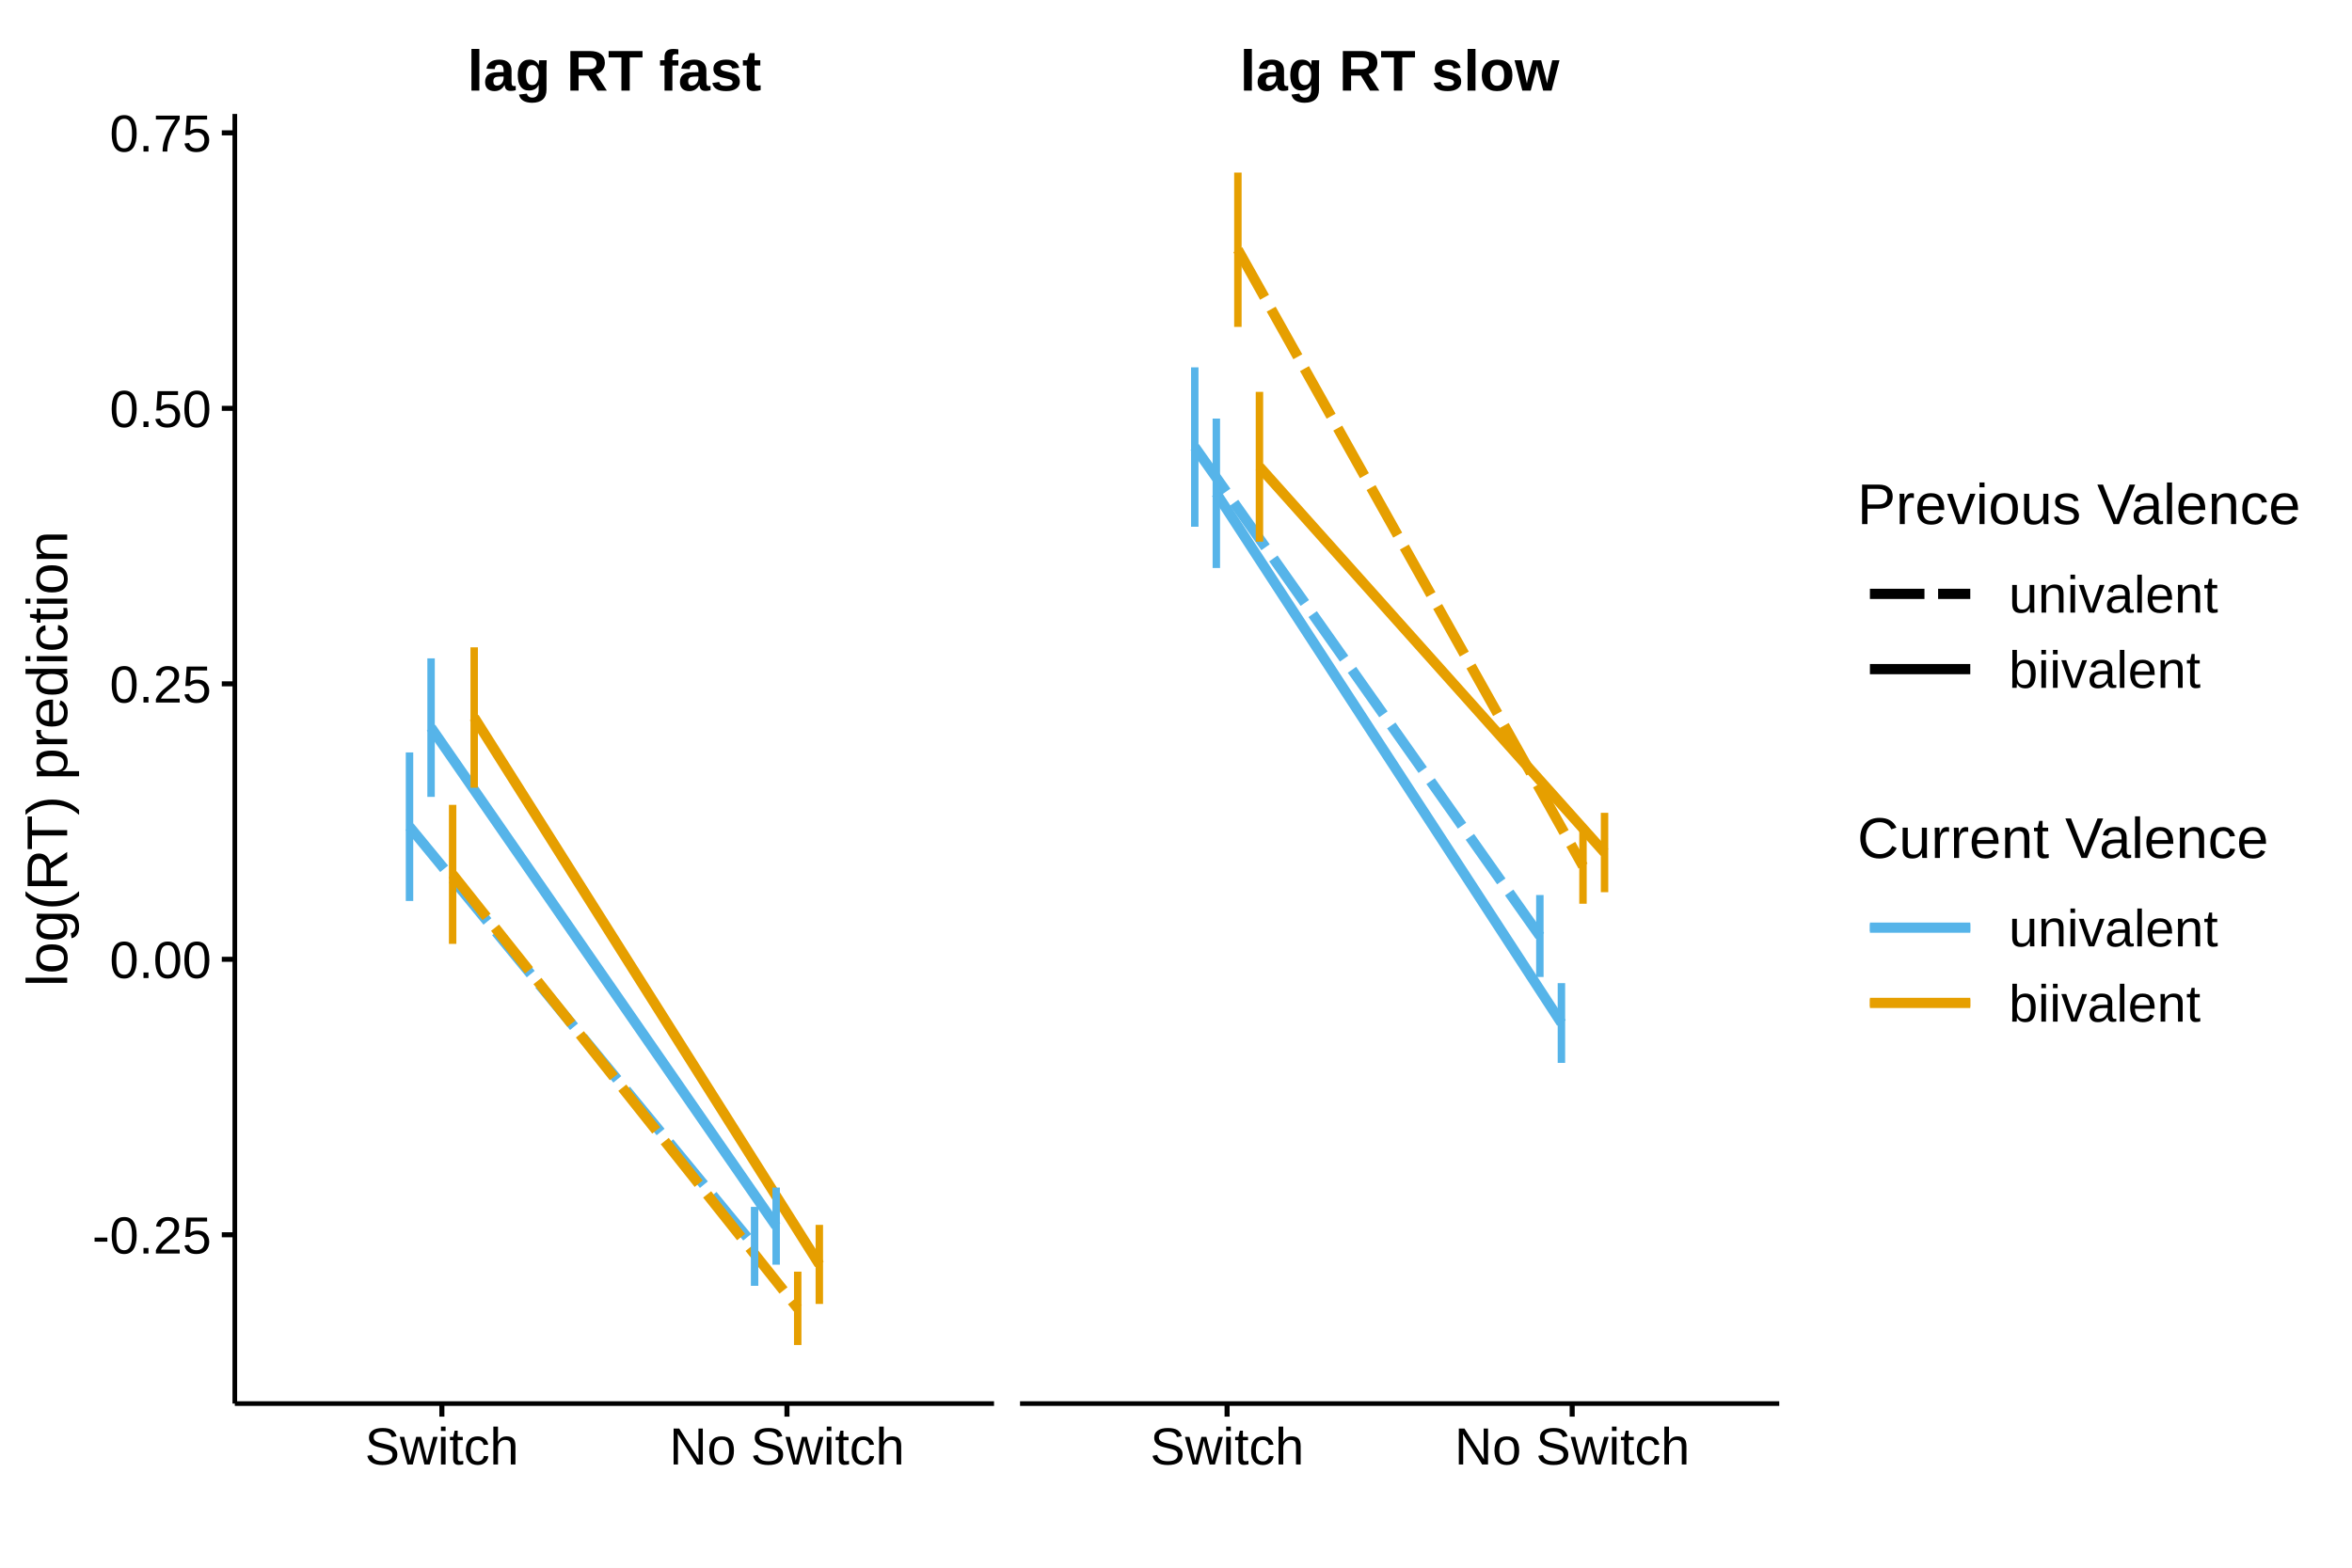
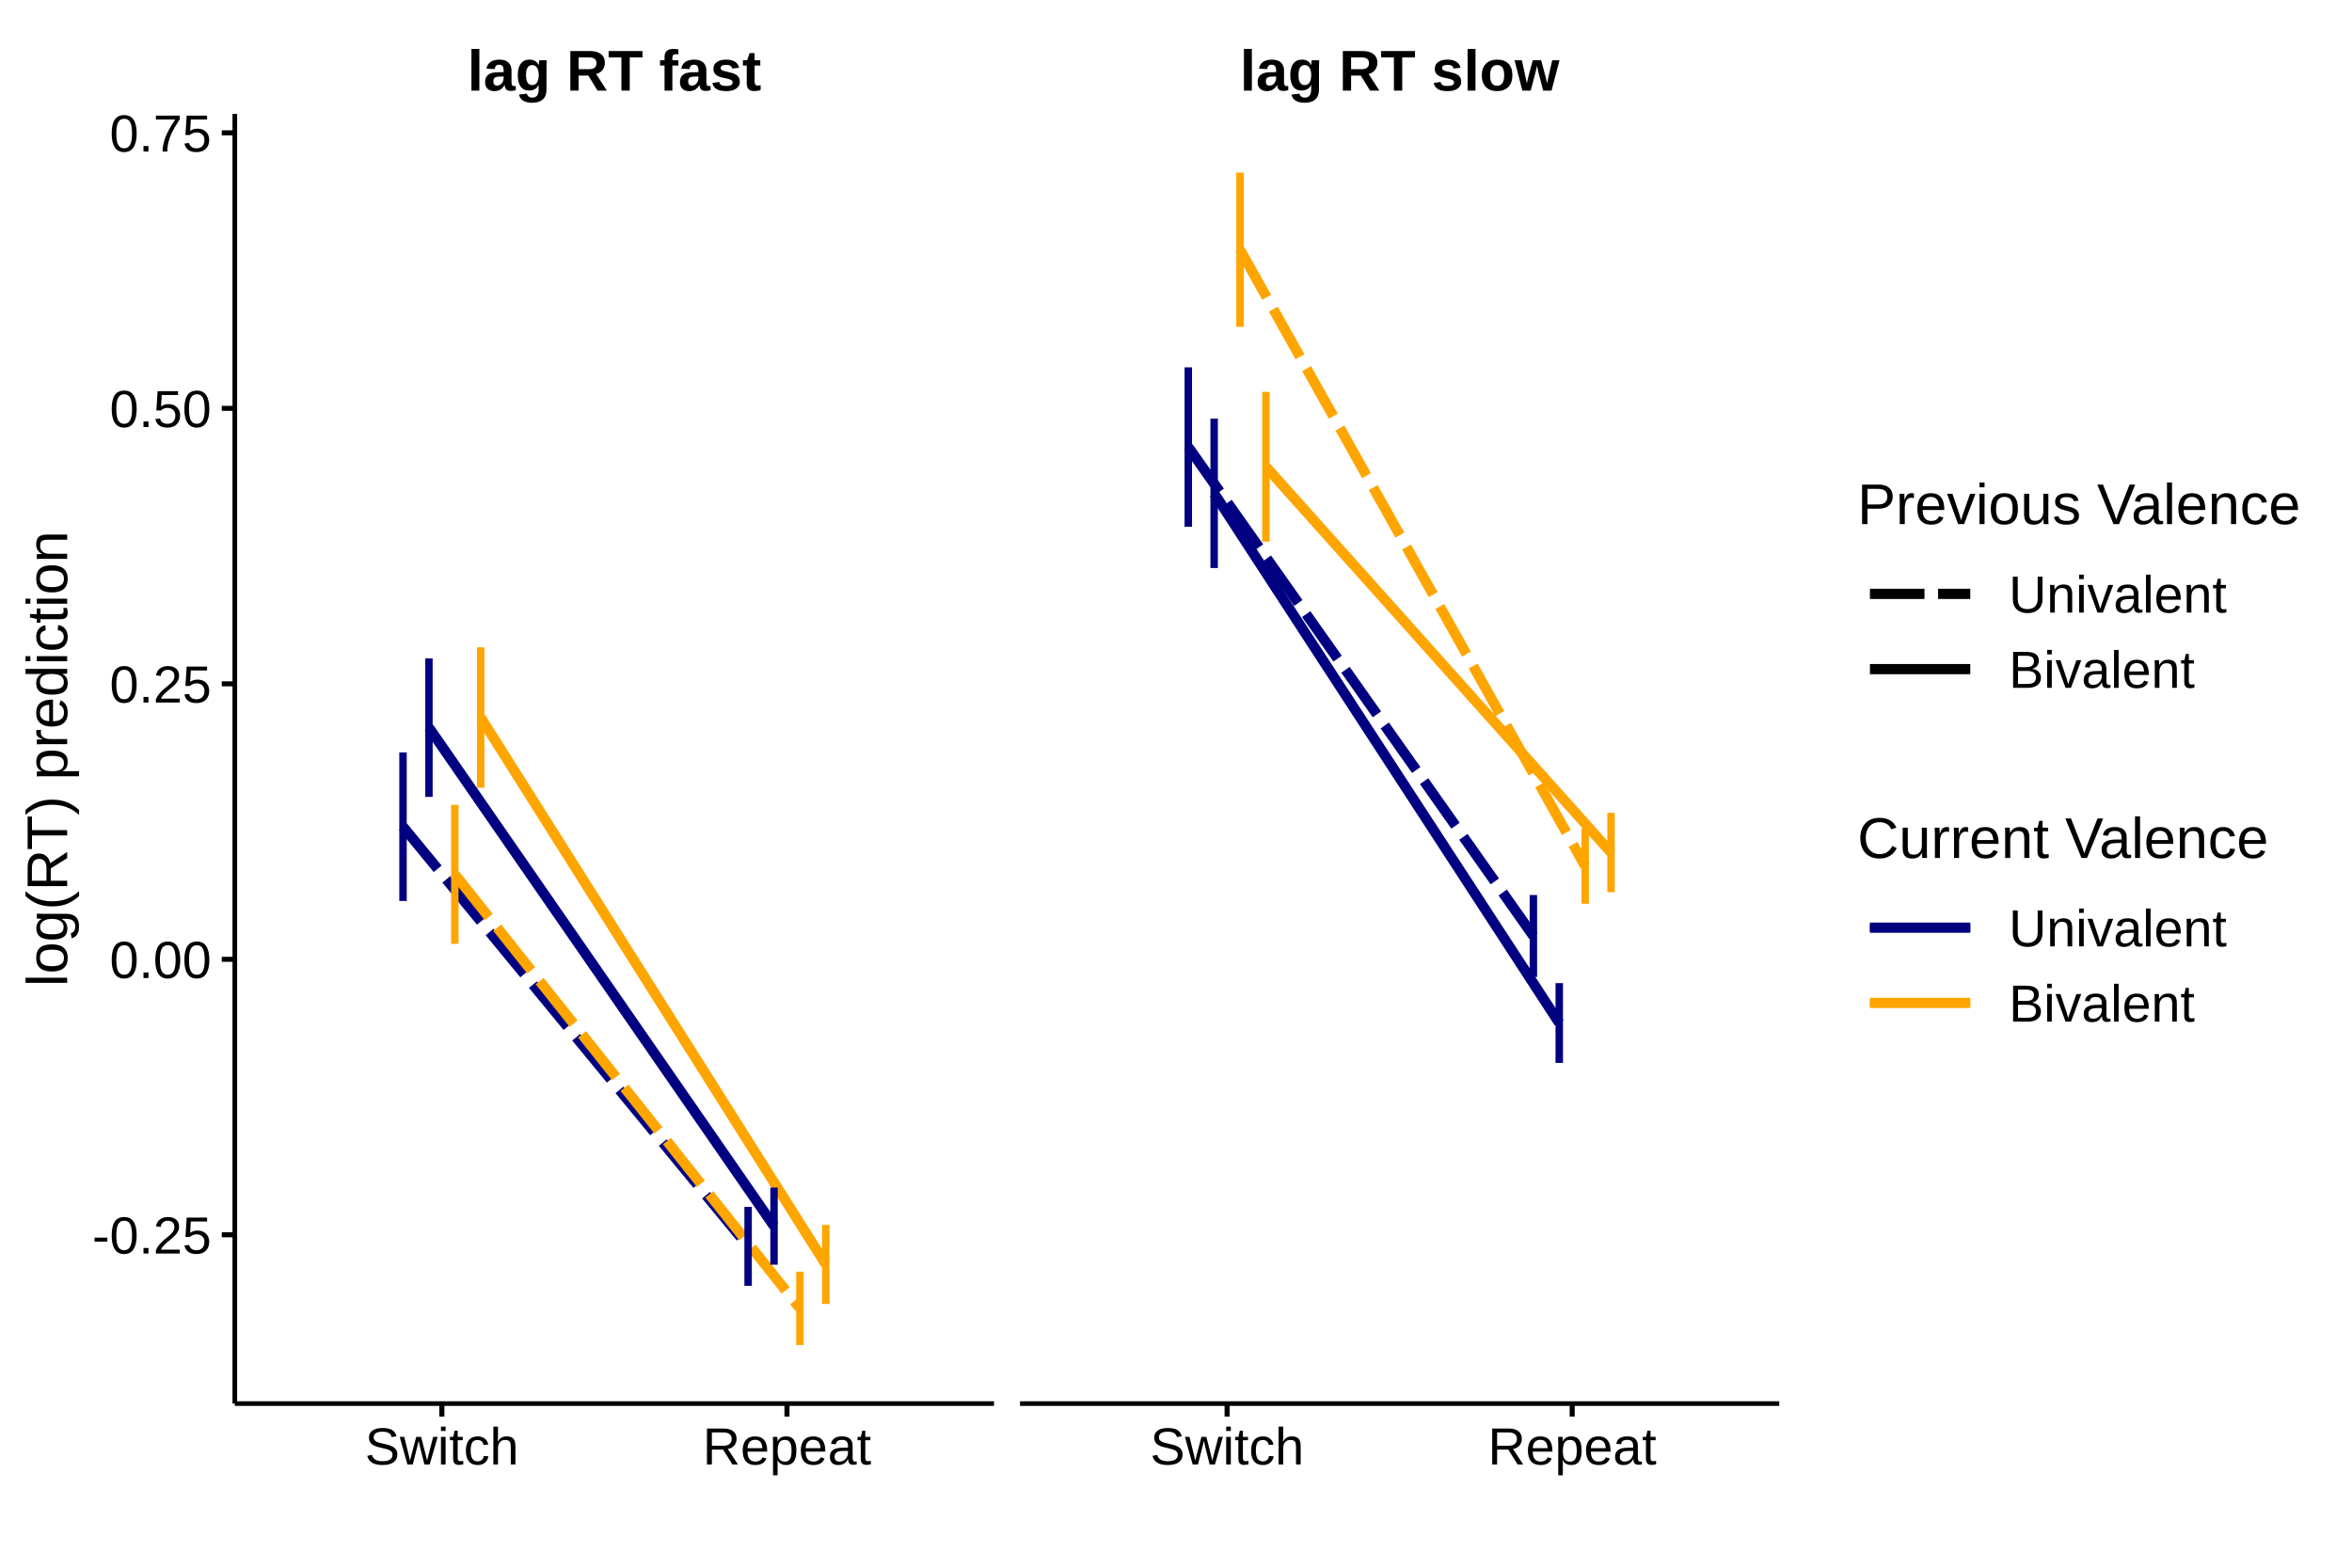
<svg xmlns="http://www.w3.org/2000/svg" width="540.00pt" height="360.00pt" viewBox="0 0 540.00 360.00">
  <g class="svglite">
    <defs>
      <style type="text/css">
    .svglite line, .svglite polyline, .svglite polygon, .svglite path, .svglite rect, .svglite circle {
      fill: none;
      stroke: #000000;
      stroke-linecap: round;
      stroke-linejoin: round;
      stroke-miterlimit: 10.00;
    }
    .svglite text {
      white-space: pre;
    }
    .svglite g.glyphgroup path {
      fill: inherit;
      stroke: none;
    }
  </style>
    </defs>
    <rect width="100%" height="100%" style="stroke: none; fill: #FFFFFF;" />
    <defs>
      <clipPath id="cpMC4wMHw1NDAuMDB8MC4wMHwzNjAuMDA=">
        <rect x="0.00" y="0.00" width="540.00" height="360.00" />
      </clipPath>
    </defs>
    <g clip-path="url(#cpMC4wMHw1NDAuMDB8MC4wMHwzNjAuMDA=)">
      <rect x="0" y="0.00" width="540.00" height="360.00" style="stroke-width: 1.16; stroke: #FFFFFF; fill: #FFFFFF;" />
    </g>
    <defs>
      <clipPath id="cpNTMuOTF8MjI4LjIyfDI2LjE3fDMyMi4zMg==">
        <rect x="53.91" y="26.17" width="174.31" height="296.15" />
      </clipPath>
    </defs>
    <g clip-path="url(#cpNTMuOTF8MjI4LjIyfDI2LjE3fDMyMi4zMg==)">
      <rect x="53.91" y="26.17" width="174.31" height="296.15" style="stroke-width: 1.16; stroke: none; fill: #FFFFFF;" />
-       <polyline points="94.02,189.84 173.25,286.20 " style="stroke-width: 2.35; stroke: #56B4E9; stroke-dasharray: 12.52,3.13; stroke-linecap: butt;" />
-       <polyline points="98.97,167.09 178.20,281.56 " style="stroke-width: 2.35; stroke: #56B4E9; stroke-linecap: butt;" />
-       <polyline points="103.92,200.78 183.15,300.44 " style="stroke-width: 2.35; stroke: #E69F00; stroke-dasharray: 12.52,3.13; stroke-linecap: butt;" />
-       <polyline points="108.87,164.77 188.11,290.35 " style="stroke-width: 2.35; stroke: #E69F00; stroke-linecap: butt;" />
-       <polyline points="173.25,277.14 173.25,277.14 " style="stroke-width: 1.71; stroke: #56B4E9; stroke-linecap: butt;" />
-       <polyline points="173.25,277.14 173.25,295.27 " style="stroke-width: 1.71; stroke: #56B4E9; stroke-linecap: butt;" />
-       <polyline points="173.25,295.27 173.25,295.27 " style="stroke-width: 1.71; stroke: #56B4E9; stroke-linecap: butt;" />
-       <polyline points="183.15,292.02 183.15,292.02 " style="stroke-width: 1.71; stroke: #E69F00; stroke-linecap: butt;" />
-       <polyline points="183.15,292.02 183.15,308.86 " style="stroke-width: 1.71; stroke: #E69F00; stroke-linecap: butt;" />
-       <polyline points="183.15,308.86 183.15,308.86 " style="stroke-width: 1.71; stroke: #E69F00; stroke-linecap: butt;" />
-       <polyline points="178.20,272.70 178.20,272.70 " style="stroke-width: 1.71; stroke: #56B4E9; stroke-linecap: butt;" />
-       <polyline points="178.20,272.70 178.20,290.42 " style="stroke-width: 1.71; stroke: #56B4E9; stroke-linecap: butt;" />
-       <polyline points="178.20,290.42 178.20,290.42 " style="stroke-width: 1.71; stroke: #56B4E9; stroke-linecap: butt;" />
-       <polyline points="188.11,281.27 188.11,281.27 " style="stroke-width: 1.71; stroke: #E69F00; stroke-linecap: butt;" />
-       <polyline points="188.11,281.27 188.11,299.44 " style="stroke-width: 1.71; stroke: #E69F00; stroke-linecap: butt;" />
-       <polyline points="188.11,299.44 188.11,299.44 " style="stroke-width: 1.71; stroke: #E69F00; stroke-linecap: butt;" />
-       <polyline points="94.02,172.79 94.02,172.79 " style="stroke-width: 1.71; stroke: #56B4E9; stroke-linecap: butt;" />
-       <polyline points="94.02,172.79 94.02,206.90 " style="stroke-width: 1.71; stroke: #56B4E9; stroke-linecap: butt;" />
-       <polyline points="94.02,206.90 94.02,206.90 " style="stroke-width: 1.71; stroke: #56B4E9; stroke-linecap: butt;" />
-       <polyline points="103.92,184.82 103.92,184.82 " style="stroke-width: 1.71; stroke: #E69F00; stroke-linecap: butt;" />
-       <polyline points="103.92,184.82 103.92,216.75 " style="stroke-width: 1.71; stroke: #E69F00; stroke-linecap: butt;" />
-       <polyline points="103.92,216.75 103.92,216.75 " style="stroke-width: 1.71; stroke: #E69F00; stroke-linecap: butt;" />
-       <polyline points="98.97,151.19 98.97,151.19 " style="stroke-width: 1.71; stroke: #56B4E9; stroke-linecap: butt;" />
-       <polyline points="98.97,151.19 98.97,182.99 " style="stroke-width: 1.71; stroke: #56B4E9; stroke-linecap: butt;" />
-       <polyline points="98.97,182.99 98.97,182.99 " style="stroke-width: 1.71; stroke: #56B4E9; stroke-linecap: butt;" />
-       <polyline points="108.87,148.65 108.87,148.65 " style="stroke-width: 1.71; stroke: #E69F00; stroke-linecap: butt;" />
-       <polyline points="108.87,148.65 108.87,180.89 " style="stroke-width: 1.71; stroke: #E69F00; stroke-linecap: butt;" />
-       <polyline points="108.87,180.89 108.87,180.89 " style="stroke-width: 1.71; stroke: #E69F00; stroke-linecap: butt;" />
+       <polyline points="92.53,189.84 171.76,286.20 " style="stroke-width: 2.35; stroke: #000080; stroke-dasharray: 12.52,3.13; stroke-linecap: butt;" />
+       <polyline points="98.48,167.09 177.71,281.56 " style="stroke-width: 2.35; stroke: #000080; stroke-linecap: butt;" />
+       <polyline points="104.42,200.78 183.65,300.44 " style="stroke-width: 2.35; stroke: #FFA500; stroke-dasharray: 12.52,3.13; stroke-linecap: butt;" />
+       <polyline points="110.36,164.77 189.59,290.35 " style="stroke-width: 2.35; stroke: #FFA500; stroke-linecap: butt;" />
+       <polyline points="171.76,277.14 171.76,277.14 " style="stroke-width: 1.71; stroke: #000080; stroke-linecap: butt;" />
+       <polyline points="171.76,277.14 171.76,295.27 " style="stroke-width: 1.71; stroke: #000080; stroke-linecap: butt;" />
+       <polyline points="171.76,295.27 171.76,295.27 " style="stroke-width: 1.71; stroke: #000080; stroke-linecap: butt;" />
+       <polyline points="183.65,292.02 183.65,292.02 " style="stroke-width: 1.71; stroke: #FFA500; stroke-linecap: butt;" />
+       <polyline points="183.65,292.02 183.65,308.86 " style="stroke-width: 1.71; stroke: #FFA500; stroke-linecap: butt;" />
+       <polyline points="183.65,308.86 183.65,308.86 " style="stroke-width: 1.71; stroke: #FFA500; stroke-linecap: butt;" />
+       <polyline points="177.71,272.70 177.71,272.70 " style="stroke-width: 1.71; stroke: #000080; stroke-linecap: butt;" />
+       <polyline points="177.71,272.70 177.71,290.42 " style="stroke-width: 1.71; stroke: #000080; stroke-linecap: butt;" />
+       <polyline points="177.71,290.42 177.71,290.42 " style="stroke-width: 1.71; stroke: #000080; stroke-linecap: butt;" />
+       <polyline points="189.59,281.27 189.59,281.27 " style="stroke-width: 1.71; stroke: #FFA500; stroke-linecap: butt;" />
+       <polyline points="189.59,281.27 189.59,299.44 " style="stroke-width: 1.71; stroke: #FFA500; stroke-linecap: butt;" />
+       <polyline points="189.59,299.44 189.59,299.44 " style="stroke-width: 1.71; stroke: #FFA500; stroke-linecap: butt;" />
+       <polyline points="92.53,172.79 92.53,172.79 " style="stroke-width: 1.71; stroke: #000080; stroke-linecap: butt;" />
+       <polyline points="92.53,172.79 92.53,206.90 " style="stroke-width: 1.71; stroke: #000080; stroke-linecap: butt;" />
+       <polyline points="92.53,206.90 92.53,206.90 " style="stroke-width: 1.71; stroke: #000080; stroke-linecap: butt;" />
+       <polyline points="104.42,184.82 104.42,184.82 " style="stroke-width: 1.71; stroke: #FFA500; stroke-linecap: butt;" />
+       <polyline points="104.42,184.82 104.42,216.75 " style="stroke-width: 1.71; stroke: #FFA500; stroke-linecap: butt;" />
+       <polyline points="104.42,216.75 104.42,216.75 " style="stroke-width: 1.71; stroke: #FFA500; stroke-linecap: butt;" />
+       <polyline points="98.48,151.19 98.48,151.19 " style="stroke-width: 1.71; stroke: #000080; stroke-linecap: butt;" />
+       <polyline points="98.48,151.19 98.48,182.99 " style="stroke-width: 1.71; stroke: #000080; stroke-linecap: butt;" />
+       <polyline points="98.48,182.99 98.48,182.99 " style="stroke-width: 1.71; stroke: #000080; stroke-linecap: butt;" />
+       <polyline points="110.36,148.65 110.36,148.65 " style="stroke-width: 1.71; stroke: #FFA500; stroke-linecap: butt;" />
+       <polyline points="110.36,148.65 110.36,180.89 " style="stroke-width: 1.71; stroke: #FFA500; stroke-linecap: butt;" />
+       <polyline points="110.36,180.89 110.36,180.89 " style="stroke-width: 1.71; stroke: #FFA500; stroke-linecap: butt;" />
    </g>
    <g clip-path="url(#cpMC4wMHw1NDAuMDB8MC4wMHwzNjAuMDA=)">
</g>
    <defs>
      <clipPath id="cpMjM0LjE5fDQwOC41MHwyNi4xN3wzMjIuMzI=">
        <rect x="234.19" y="26.17" width="174.31" height="296.15" />
      </clipPath>
    </defs>
    <g clip-path="url(#cpMjM0LjE5fDQwOC41MHwyNi4xN3wzMjIuMzI=)">
      <rect x="234.19" y="26.17" width="174.31" height="296.15" style="stroke-width: 1.16; stroke: none; fill: #FFFFFF;" />
-       <polyline points="274.31,102.66 353.54,214.94 " style="stroke-width: 2.35; stroke: #56B4E9; stroke-dasharray: 12.52,3.13; stroke-linecap: butt;" />
-       <polyline points="279.26,113.28 358.49,234.92 " style="stroke-width: 2.35; stroke: #56B4E9; stroke-linecap: butt;" />
-       <polyline points="284.21,57.34 363.44,198.89 " style="stroke-width: 2.35; stroke: #E69F00; stroke-dasharray: 12.52,3.13; stroke-linecap: butt;" />
-       <polyline points="289.16,107.19 368.39,195.77 " style="stroke-width: 2.35; stroke: #E69F00; stroke-linecap: butt;" />
-       <polyline points="353.54,205.53 353.54,205.53 " style="stroke-width: 1.71; stroke: #56B4E9; stroke-linecap: butt;" />
-       <polyline points="353.54,205.53 353.54,224.35 " style="stroke-width: 1.71; stroke: #56B4E9; stroke-linecap: butt;" />
-       <polyline points="353.54,224.35 353.54,224.35 " style="stroke-width: 1.71; stroke: #56B4E9; stroke-linecap: butt;" />
-       <polyline points="363.44,190.25 363.44,190.25 " style="stroke-width: 1.71; stroke: #E69F00; stroke-linecap: butt;" />
-       <polyline points="363.44,190.25 363.44,207.53 " style="stroke-width: 1.71; stroke: #E69F00; stroke-linecap: butt;" />
-       <polyline points="363.44,207.53 363.44,207.53 " style="stroke-width: 1.71; stroke: #E69F00; stroke-linecap: butt;" />
-       <polyline points="358.49,225.76 358.49,225.76 " style="stroke-width: 1.71; stroke: #56B4E9; stroke-linecap: butt;" />
-       <polyline points="358.49,225.76 358.49,244.08 " style="stroke-width: 1.71; stroke: #56B4E9; stroke-linecap: butt;" />
-       <polyline points="358.49,244.08 358.49,244.08 " style="stroke-width: 1.71; stroke: #56B4E9; stroke-linecap: butt;" />
-       <polyline points="368.39,186.65 368.39,186.65 " style="stroke-width: 1.71; stroke: #E69F00; stroke-linecap: butt;" />
-       <polyline points="368.39,186.65 368.39,204.88 " style="stroke-width: 1.71; stroke: #E69F00; stroke-linecap: butt;" />
-       <polyline points="368.39,204.88 368.39,204.88 " style="stroke-width: 1.71; stroke: #E69F00; stroke-linecap: butt;" />
-       <polyline points="274.31,84.36 274.31,84.36 " style="stroke-width: 1.71; stroke: #56B4E9; stroke-linecap: butt;" />
-       <polyline points="274.31,84.36 274.31,120.96 " style="stroke-width: 1.71; stroke: #56B4E9; stroke-linecap: butt;" />
-       <polyline points="274.31,120.96 274.31,120.96 " style="stroke-width: 1.71; stroke: #56B4E9; stroke-linecap: butt;" />
-       <polyline points="284.21,39.63 284.21,39.63 " style="stroke-width: 1.71; stroke: #E69F00; stroke-linecap: butt;" />
-       <polyline points="284.21,39.63 284.21,75.06 " style="stroke-width: 1.71; stroke: #E69F00; stroke-linecap: butt;" />
-       <polyline points="284.21,75.06 284.21,75.06 " style="stroke-width: 1.71; stroke: #E69F00; stroke-linecap: butt;" />
-       <polyline points="279.26,96.12 279.26,96.12 " style="stroke-width: 1.71; stroke: #56B4E9; stroke-linecap: butt;" />
-       <polyline points="279.26,96.12 279.26,130.43 " style="stroke-width: 1.71; stroke: #56B4E9; stroke-linecap: butt;" />
-       <polyline points="279.26,130.43 279.26,130.43 " style="stroke-width: 1.71; stroke: #56B4E9; stroke-linecap: butt;" />
-       <polyline points="289.16,89.99 289.16,89.99 " style="stroke-width: 1.71; stroke: #E69F00; stroke-linecap: butt;" />
-       <polyline points="289.16,89.99 289.16,124.39 " style="stroke-width: 1.71; stroke: #E69F00; stroke-linecap: butt;" />
-       <polyline points="289.16,124.39 289.16,124.39 " style="stroke-width: 1.71; stroke: #E69F00; stroke-linecap: butt;" />
+       <polyline points="272.82,102.66 352.05,214.94 " style="stroke-width: 2.35; stroke: #000080; stroke-dasharray: 12.52,3.13; stroke-linecap: butt;" />
+       <polyline points="278.76,113.28 357.99,234.92 " style="stroke-width: 2.35; stroke: #000080; stroke-linecap: butt;" />
+       <polyline points="284.70,57.34 363.94,198.89 " style="stroke-width: 2.35; stroke: #FFA500; stroke-dasharray: 12.52,3.13; stroke-linecap: butt;" />
+       <polyline points="290.65,107.19 369.88,195.77 " style="stroke-width: 2.35; stroke: #FFA500; stroke-linecap: butt;" />
+       <polyline points="352.05,205.53 352.05,205.53 " style="stroke-width: 1.71; stroke: #000080; stroke-linecap: butt;" />
+       <polyline points="352.05,205.53 352.05,224.35 " style="stroke-width: 1.71; stroke: #000080; stroke-linecap: butt;" />
+       <polyline points="352.05,224.35 352.05,224.35 " style="stroke-width: 1.71; stroke: #000080; stroke-linecap: butt;" />
+       <polyline points="363.94,190.25 363.94,190.25 " style="stroke-width: 1.71; stroke: #FFA500; stroke-linecap: butt;" />
+       <polyline points="363.94,190.25 363.94,207.53 " style="stroke-width: 1.71; stroke: #FFA500; stroke-linecap: butt;" />
+       <polyline points="363.94,207.53 363.94,207.53 " style="stroke-width: 1.71; stroke: #FFA500; stroke-linecap: butt;" />
+       <polyline points="357.99,225.76 357.99,225.76 " style="stroke-width: 1.71; stroke: #000080; stroke-linecap: butt;" />
+       <polyline points="357.99,225.76 357.99,244.08 " style="stroke-width: 1.71; stroke: #000080; stroke-linecap: butt;" />
+       <polyline points="357.99,244.08 357.99,244.08 " style="stroke-width: 1.71; stroke: #000080; stroke-linecap: butt;" />
+       <polyline points="369.88,186.65 369.88,186.65 " style="stroke-width: 1.71; stroke: #FFA500; stroke-linecap: butt;" />
+       <polyline points="369.88,186.65 369.88,204.88 " style="stroke-width: 1.71; stroke: #FFA500; stroke-linecap: butt;" />
+       <polyline points="369.88,204.88 369.88,204.88 " style="stroke-width: 1.71; stroke: #FFA500; stroke-linecap: butt;" />
+       <polyline points="272.82,84.36 272.82,84.36 " style="stroke-width: 1.71; stroke: #000080; stroke-linecap: butt;" />
+       <polyline points="272.82,84.36 272.82,120.96 " style="stroke-width: 1.71; stroke: #000080; stroke-linecap: butt;" />
+       <polyline points="272.82,120.96 272.82,120.96 " style="stroke-width: 1.71; stroke: #000080; stroke-linecap: butt;" />
+       <polyline points="284.70,39.63 284.70,39.63 " style="stroke-width: 1.71; stroke: #FFA500; stroke-linecap: butt;" />
+       <polyline points="284.70,39.63 284.70,75.06 " style="stroke-width: 1.71; stroke: #FFA500; stroke-linecap: butt;" />
+       <polyline points="284.70,75.06 284.70,75.06 " style="stroke-width: 1.71; stroke: #FFA500; stroke-linecap: butt;" />
+       <polyline points="278.76,96.12 278.76,96.12 " style="stroke-width: 1.71; stroke: #000080; stroke-linecap: butt;" />
+       <polyline points="278.76,96.12 278.76,130.43 " style="stroke-width: 1.71; stroke: #000080; stroke-linecap: butt;" />
+       <polyline points="278.76,130.43 278.76,130.43 " style="stroke-width: 1.71; stroke: #000080; stroke-linecap: butt;" />
+       <polyline points="290.65,89.99 290.65,89.99 " style="stroke-width: 1.71; stroke: #FFA500; stroke-linecap: butt;" />
+       <polyline points="290.65,89.99 290.65,124.39 " style="stroke-width: 1.71; stroke: #FFA500; stroke-linecap: butt;" />
+       <polyline points="290.65,124.39 290.65,124.39 " style="stroke-width: 1.71; stroke: #FFA500; stroke-linecap: butt;" />
    </g>
    <g clip-path="url(#cpMC4wMHw1NDAuMDB8MC4wMHwzNjAuMDA=)">
</g>
    <defs>
      <clipPath id="cpNTMuOTF8MjI4LjIyfDUuOTh8MjYuMTc=">
        <rect x="53.91" y="5.98" width="174.31" height="20.19" />
      </clipPath>
    </defs>
    <g clip-path="url(#cpNTMuOTF8MjI4LjIyfDUuOTh8MjYuMTc=)">
      <rect x="53.91" y="5.98" width="174.31" height="20.19" style="stroke-width: 1.16; stroke: #FFFFFF; fill: #FFFFFF;" />
      <text x="141.06" y="20.80" text-anchor="middle" style="font-size: 13.20px; font-weight: bold; font-family: &quot;Arial&quot;;" textLength="67.39px" lengthAdjust="spacingAndGlyphs">lag RT fast</text>
    </g>
    <g clip-path="url(#cpMC4wMHw1NDAuMDB8MC4wMHwzNjAuMDA=)">
</g>
    <defs>
      <clipPath id="cpMjM0LjE5fDQwOC41MHw1Ljk4fDI2LjE3">
        <rect x="234.19" y="5.98" width="174.31" height="20.19" />
      </clipPath>
    </defs>
    <g clip-path="url(#cpMjM0LjE5fDQwOC41MHw1Ljk4fDI2LjE3)">
      <rect x="234.19" y="5.98" width="174.31" height="20.19" style="stroke-width: 1.16; stroke: #FFFFFF; fill: #FFFFFF;" />
      <text x="321.35" y="20.80" text-anchor="middle" style="font-size: 13.20px; font-weight: bold; font-family: &quot;Arial&quot;;" textLength="73.25px" lengthAdjust="spacingAndGlyphs">lag RT slow</text>
    </g>
    <g clip-path="url(#cpMC4wMHw1NDAuMDB8MC4wMHwzNjAuMDA=)">
      <polyline points="53.91,322.32 228.22,322.32 " style="stroke-width: 1.07; stroke-linecap: butt;" />
      <polyline points="101.45,325.31 101.45,322.32 " style="stroke-width: 1.16; stroke-linecap: butt;" />
      <polyline points="180.68,325.31 180.68,322.32 " style="stroke-width: 1.16; stroke-linecap: butt;" />
      <text x="101.45" y="336.30" text-anchor="middle" style="font-size: 12.00px; font-family: &quot;Arial&quot;;" textLength="35.34px" lengthAdjust="spacingAndGlyphs">Switch</text>
-       <text x="180.68" y="336.30" text-anchor="middle" style="font-size: 12.00px; font-family: &quot;Arial&quot;;" textLength="54.02px" lengthAdjust="spacingAndGlyphs">No Switch</text>
+       <text x="180.68" y="336.30" text-anchor="middle" style="font-size: 12.00px; font-family: &quot;Arial&quot;;" textLength="38.69px" lengthAdjust="spacingAndGlyphs">Repeat</text>
      <polyline points="234.19,322.32 408.50,322.32 " style="stroke-width: 1.07; stroke-linecap: butt;" />
      <polyline points="281.73,325.31 281.73,322.32 " style="stroke-width: 1.16; stroke-linecap: butt;" />
      <polyline points="360.96,325.31 360.96,322.32 " style="stroke-width: 1.16; stroke-linecap: butt;" />
      <text x="281.73" y="336.30" text-anchor="middle" style="font-size: 12.00px; font-family: &quot;Arial&quot;;" textLength="35.34px" lengthAdjust="spacingAndGlyphs">Switch</text>
-       <text x="360.96" y="336.30" text-anchor="middle" style="font-size: 12.00px; font-family: &quot;Arial&quot;;" textLength="54.02px" lengthAdjust="spacingAndGlyphs">No Switch</text>
+       <text x="360.96" y="336.30" text-anchor="middle" style="font-size: 12.00px; font-family: &quot;Arial&quot;;" textLength="38.69px" lengthAdjust="spacingAndGlyphs">Repeat</text>
      <polyline points="53.91,322.32 53.91,26.17 " style="stroke-width: 1.07; stroke-linecap: butt;" />
      <text x="48.53" y="287.85" text-anchor="end" style="font-size: 12.00px; font-family: &quot;Arial&quot;;" textLength="27.34px" lengthAdjust="spacingAndGlyphs">-0.25</text>
      <text x="48.53" y="224.59" text-anchor="end" style="font-size: 12.00px; font-family: &quot;Arial&quot;;" textLength="23.34px" lengthAdjust="spacingAndGlyphs">0.00</text>
      <text x="48.53" y="161.33" text-anchor="end" style="font-size: 12.00px; font-family: &quot;Arial&quot;;" textLength="23.34px" lengthAdjust="spacingAndGlyphs">0.25</text>
      <text x="48.53" y="98.07" text-anchor="end" style="font-size: 12.00px; font-family: &quot;Arial&quot;;" textLength="23.34px" lengthAdjust="spacingAndGlyphs">0.50</text>
      <text x="48.53" y="34.81" text-anchor="end" style="font-size: 12.00px; font-family: &quot;Arial&quot;;" textLength="23.34px" lengthAdjust="spacingAndGlyphs">0.75</text>
      <polyline points="50.92,283.55 53.91,283.55 " style="stroke-width: 1.16; stroke-linecap: butt;" />
      <polyline points="50.92,220.29 53.91,220.29 " style="stroke-width: 1.16; stroke-linecap: butt;" />
      <polyline points="50.92,157.03 53.91,157.03 " style="stroke-width: 1.16; stroke-linecap: butt;" />
      <polyline points="50.92,93.77 53.91,93.77 " style="stroke-width: 1.16; stroke-linecap: butt;" />
      <polyline points="50.92,30.51 53.91,30.51 " style="stroke-width: 1.16; stroke-linecap: butt;" />
      <text transform="translate(15.42,174.24) rotate(-90)" text-anchor="middle" style="font-size: 13.20px; font-family: &quot;Arial&quot;;" textLength="104.55px" lengthAdjust="spacingAndGlyphs">log(RT) prediction</text>
      <rect x="420.46" y="103.55" width="113.56" height="64.71" style="stroke-width: 1.16; stroke: none; fill: #FFFFFF;" />
      <text x="426.44" y="120.36" style="font-size: 13.20px; font-family: &quot;Arial&quot;;" textLength="101.61px" lengthAdjust="spacingAndGlyphs">Previous Valence</text>
      <rect x="426.44" y="127.73" width="28.80" height="17.28" style="stroke-width: 1.16; stroke: none; fill: #FFFFFF;" />
      <line x1="429.32" y1="136.37" x2="452.36" y2="136.37" style="stroke-width: 2.35; stroke-dasharray: 12.52,3.13; stroke-linecap: butt;" />
      <rect x="426.44" y="145.01" width="28.80" height="17.28" style="stroke-width: 1.16; stroke: none; fill: #FFFFFF;" />
      <line x1="429.32" y1="153.65" x2="452.36" y2="153.65" style="stroke-width: 2.35; stroke-linecap: butt;" />
-       <text x="461.21" y="140.67" style="font-size: 12.00px; font-family: &quot;Arial&quot;;" textLength="48.03px" lengthAdjust="spacingAndGlyphs">univalent</text>
-       <text x="461.21" y="157.95" style="font-size: 12.00px; font-family: &quot;Arial&quot;;" textLength="44.03px" lengthAdjust="spacingAndGlyphs">biivalent</text>
+       <text x="461.21" y="140.67" style="font-size: 12.00px; font-family: &quot;Arial&quot;;" textLength="50.03px" lengthAdjust="spacingAndGlyphs">Univalent</text>
+       <text x="461.21" y="157.95" style="font-size: 12.00px; font-family: &quot;Arial&quot;;" textLength="42.69px" lengthAdjust="spacingAndGlyphs">Bivalent</text>
      <rect x="420.46" y="180.22" width="106.22" height="64.71" style="stroke-width: 1.16; stroke: none; fill: #FFFFFF;" />
      <text x="426.44" y="197.03" style="font-size: 13.20px; font-family: &quot;Arial&quot;;" textLength="94.27px" lengthAdjust="spacingAndGlyphs">Current Valence</text>
      <rect x="426.44" y="204.39" width="28.80" height="17.28" style="stroke-width: 1.16; stroke: none; fill: #FFFFFF;" />
-       <line x1="429.32" y1="213.03" x2="452.36" y2="213.03" style="stroke-width: 2.35; stroke: #56B4E9; stroke-linecap: butt;" />
-       <line x1="429.32" y1="213.03" x2="452.36" y2="213.03" style="stroke-width: 1.71; stroke: #56B4E9; stroke-linecap: butt;" />
+       <line x1="429.32" y1="213.03" x2="452.36" y2="213.03" style="stroke-width: 2.35; stroke: #000080; stroke-linecap: butt;" />
+       <line x1="429.32" y1="213.03" x2="452.36" y2="213.03" style="stroke-width: 1.71; stroke: #000080; stroke-linecap: butt;" />
      <rect x="426.44" y="221.67" width="28.80" height="17.28" style="stroke-width: 1.16; stroke: none; fill: #FFFFFF;" />
-       <line x1="429.32" y1="230.31" x2="452.36" y2="230.31" style="stroke-width: 2.35; stroke: #E69F00; stroke-linecap: butt;" />
-       <line x1="429.32" y1="230.31" x2="452.36" y2="230.31" style="stroke-width: 1.71; stroke: #E69F00; stroke-linecap: butt;" />
-       <text x="461.21" y="217.33" style="font-size: 12.00px; font-family: &quot;Arial&quot;;" textLength="48.03px" lengthAdjust="spacingAndGlyphs">univalent</text>
-       <text x="461.21" y="234.61" style="font-size: 12.00px; font-family: &quot;Arial&quot;;" textLength="44.03px" lengthAdjust="spacingAndGlyphs">biivalent</text>
+       <line x1="429.32" y1="230.31" x2="452.36" y2="230.31" style="stroke-width: 2.35; stroke: #FFA500; stroke-linecap: butt;" />
+       <line x1="429.32" y1="230.31" x2="452.36" y2="230.31" style="stroke-width: 1.71; stroke: #FFA500; stroke-linecap: butt;" />
+       <text x="461.21" y="217.33" style="font-size: 12.00px; font-family: &quot;Arial&quot;;" textLength="50.03px" lengthAdjust="spacingAndGlyphs">Univalent</text>
+       <text x="461.21" y="234.61" style="font-size: 12.00px; font-family: &quot;Arial&quot;;" textLength="42.69px" lengthAdjust="spacingAndGlyphs">Bivalent</text>
    </g>
  </g>
</svg>
